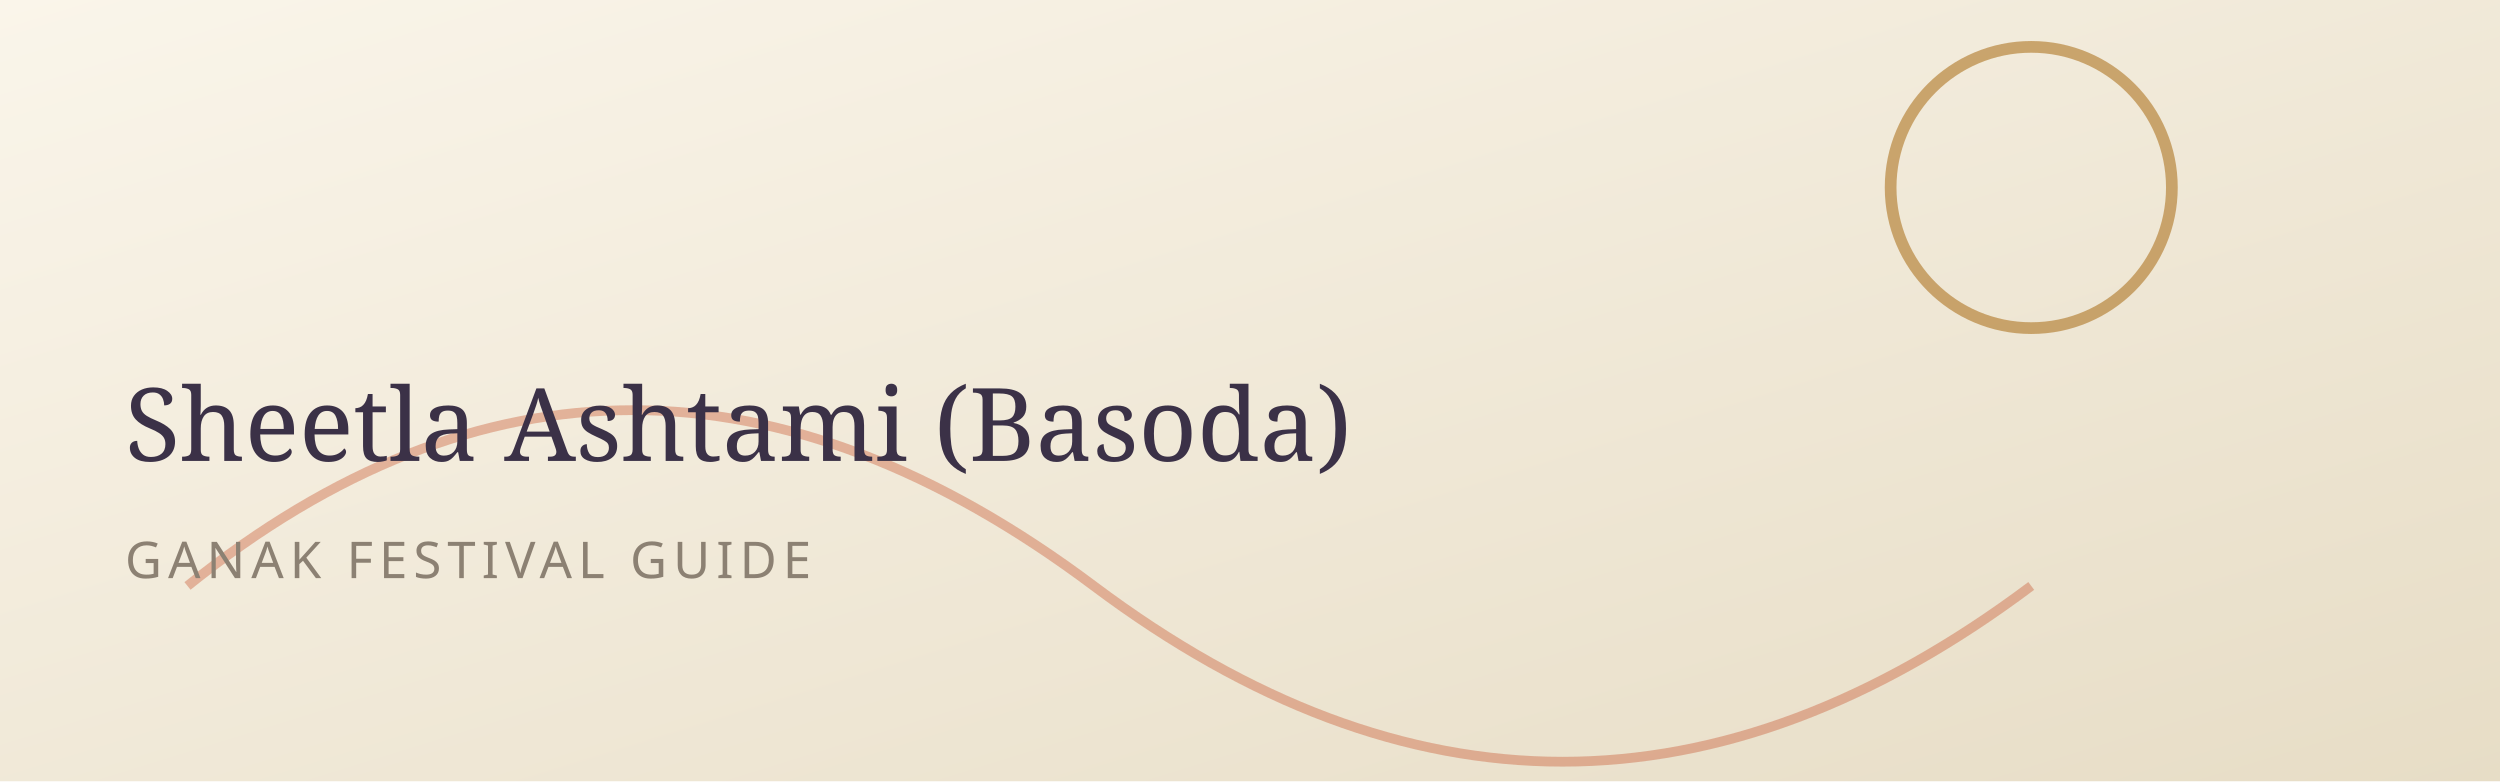
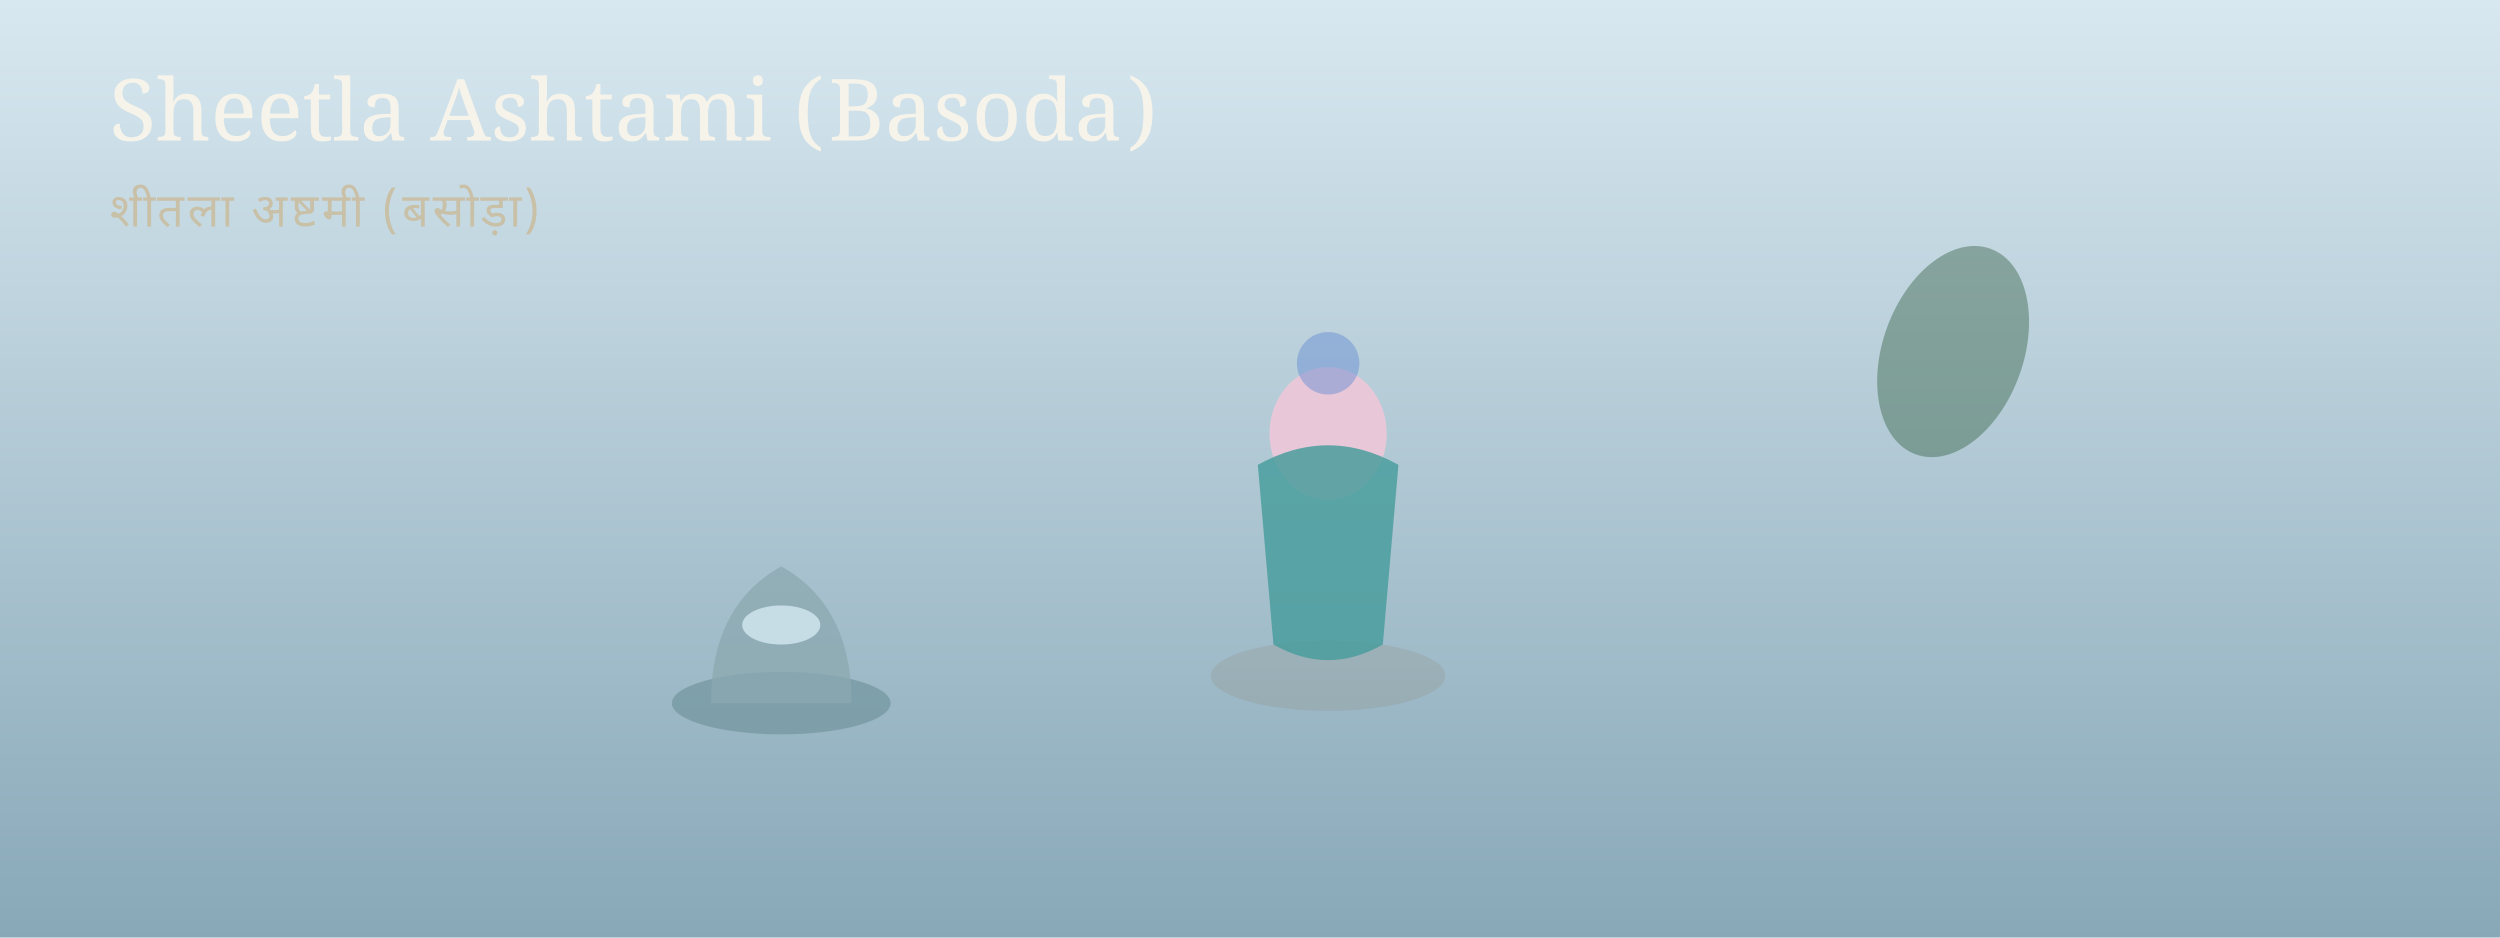
- <svg xmlns="http://www.w3.org/2000/svg" width="640" height="200" viewBox="0 0 640 200" role="img">
+ <svg xmlns="http://www.w3.org/2000/svg" width="640" height="240" viewBox="0 0 640 240" role="img" aria-label="Sheetla Mata and cooling foods" data-subject="sheetla">
  <defs>
-     <linearGradient id="g" x1="0" y1="0" x2="1" y2="1">
-       <stop offset="0%" stop-color="#FAF5EA" />
-       <stop offset="100%" stop-color="#E7DDC6" />
+     <linearGradient id="cool" x1="0" y1="0" x2="0" y2="1">
+       <stop offset="0%" stop-color="#D8E8F0" />
+       <stop offset="100%" stop-color="#88A8B8" />
    </linearGradient>
  </defs>
-   <rect width="640" height="200" fill="url(#g)" />
-   <circle cx="520" cy="48" r="36" fill="none" stroke="#A86A12" stroke-width="3" opacity="0.55" />
-   <path d="M48 150 Q160 60 280 150 T520 150" fill="none" stroke="#C2451E" stroke-width="2.5" opacity="0.35" />
-   <text x="32" y="118" font-family="Georgia, serif" font-size="26" fill="#3B3147">Sheetla Ashtami (Basoda)</text>
-   <text x="32" y="148" font-family="sans-serif" font-size="13" fill="#8C8173" letter-spacing="0.12em">GANAK FESTIVAL GUIDE</text>
+   <rect width="640" height="240" fill="url(#cool)" />
+   <g transform="translate(340,115)">
+     <ellipse cx="0" cy="58" rx="30" ry="9" fill="#8C8173" opacity="0.2" />
+     <ellipse cx="0" cy="-4" rx="15" ry="17" fill="#E8C8D8" />
+     <path d="M-18 4 Q0 -6 18 4 L14 50 Q0 58 -14 50Z" fill="#4A9E9E" opacity="0.85" />
+     <circle cx="0" cy="-22" r="8" fill="#6B8FD4" opacity="0.5" />
+   </g>
+   <g transform="translate(200,155)">
+     <ellipse cx="0" cy="25" rx="28" ry="8" fill="#6B9098" opacity="0.6" />
+     <path d="M-18 25 Q-18 0 0 -10 Q18 0 18 25Z" fill="#8BA8B0" opacity="0.75" />
+     <ellipse cx="0" cy="5" rx="10" ry="5" fill="#D4E8F0" opacity="0.8" />
+   </g>
+   <ellipse cx="500" cy="90" rx="18" ry="28" fill="#2A5838" opacity="0.4" transform="rotate(20 500 90)" />
+   <text x="28" y="36" font-family="Georgia, 'Noto Serif Devanagari', serif" font-size="22" fill="#FAF5EA" opacity="0.92">Sheetla Ashtami (Basoda)</text>
+   <text x="28" y="58" font-family="'Noto Sans Devanagari', sans-serif" font-size="12" fill="#C9B896" letter-spacing="0.08em" opacity="0.78">शीतला अष्टमी (बसोड़ा)</text>
</svg>
